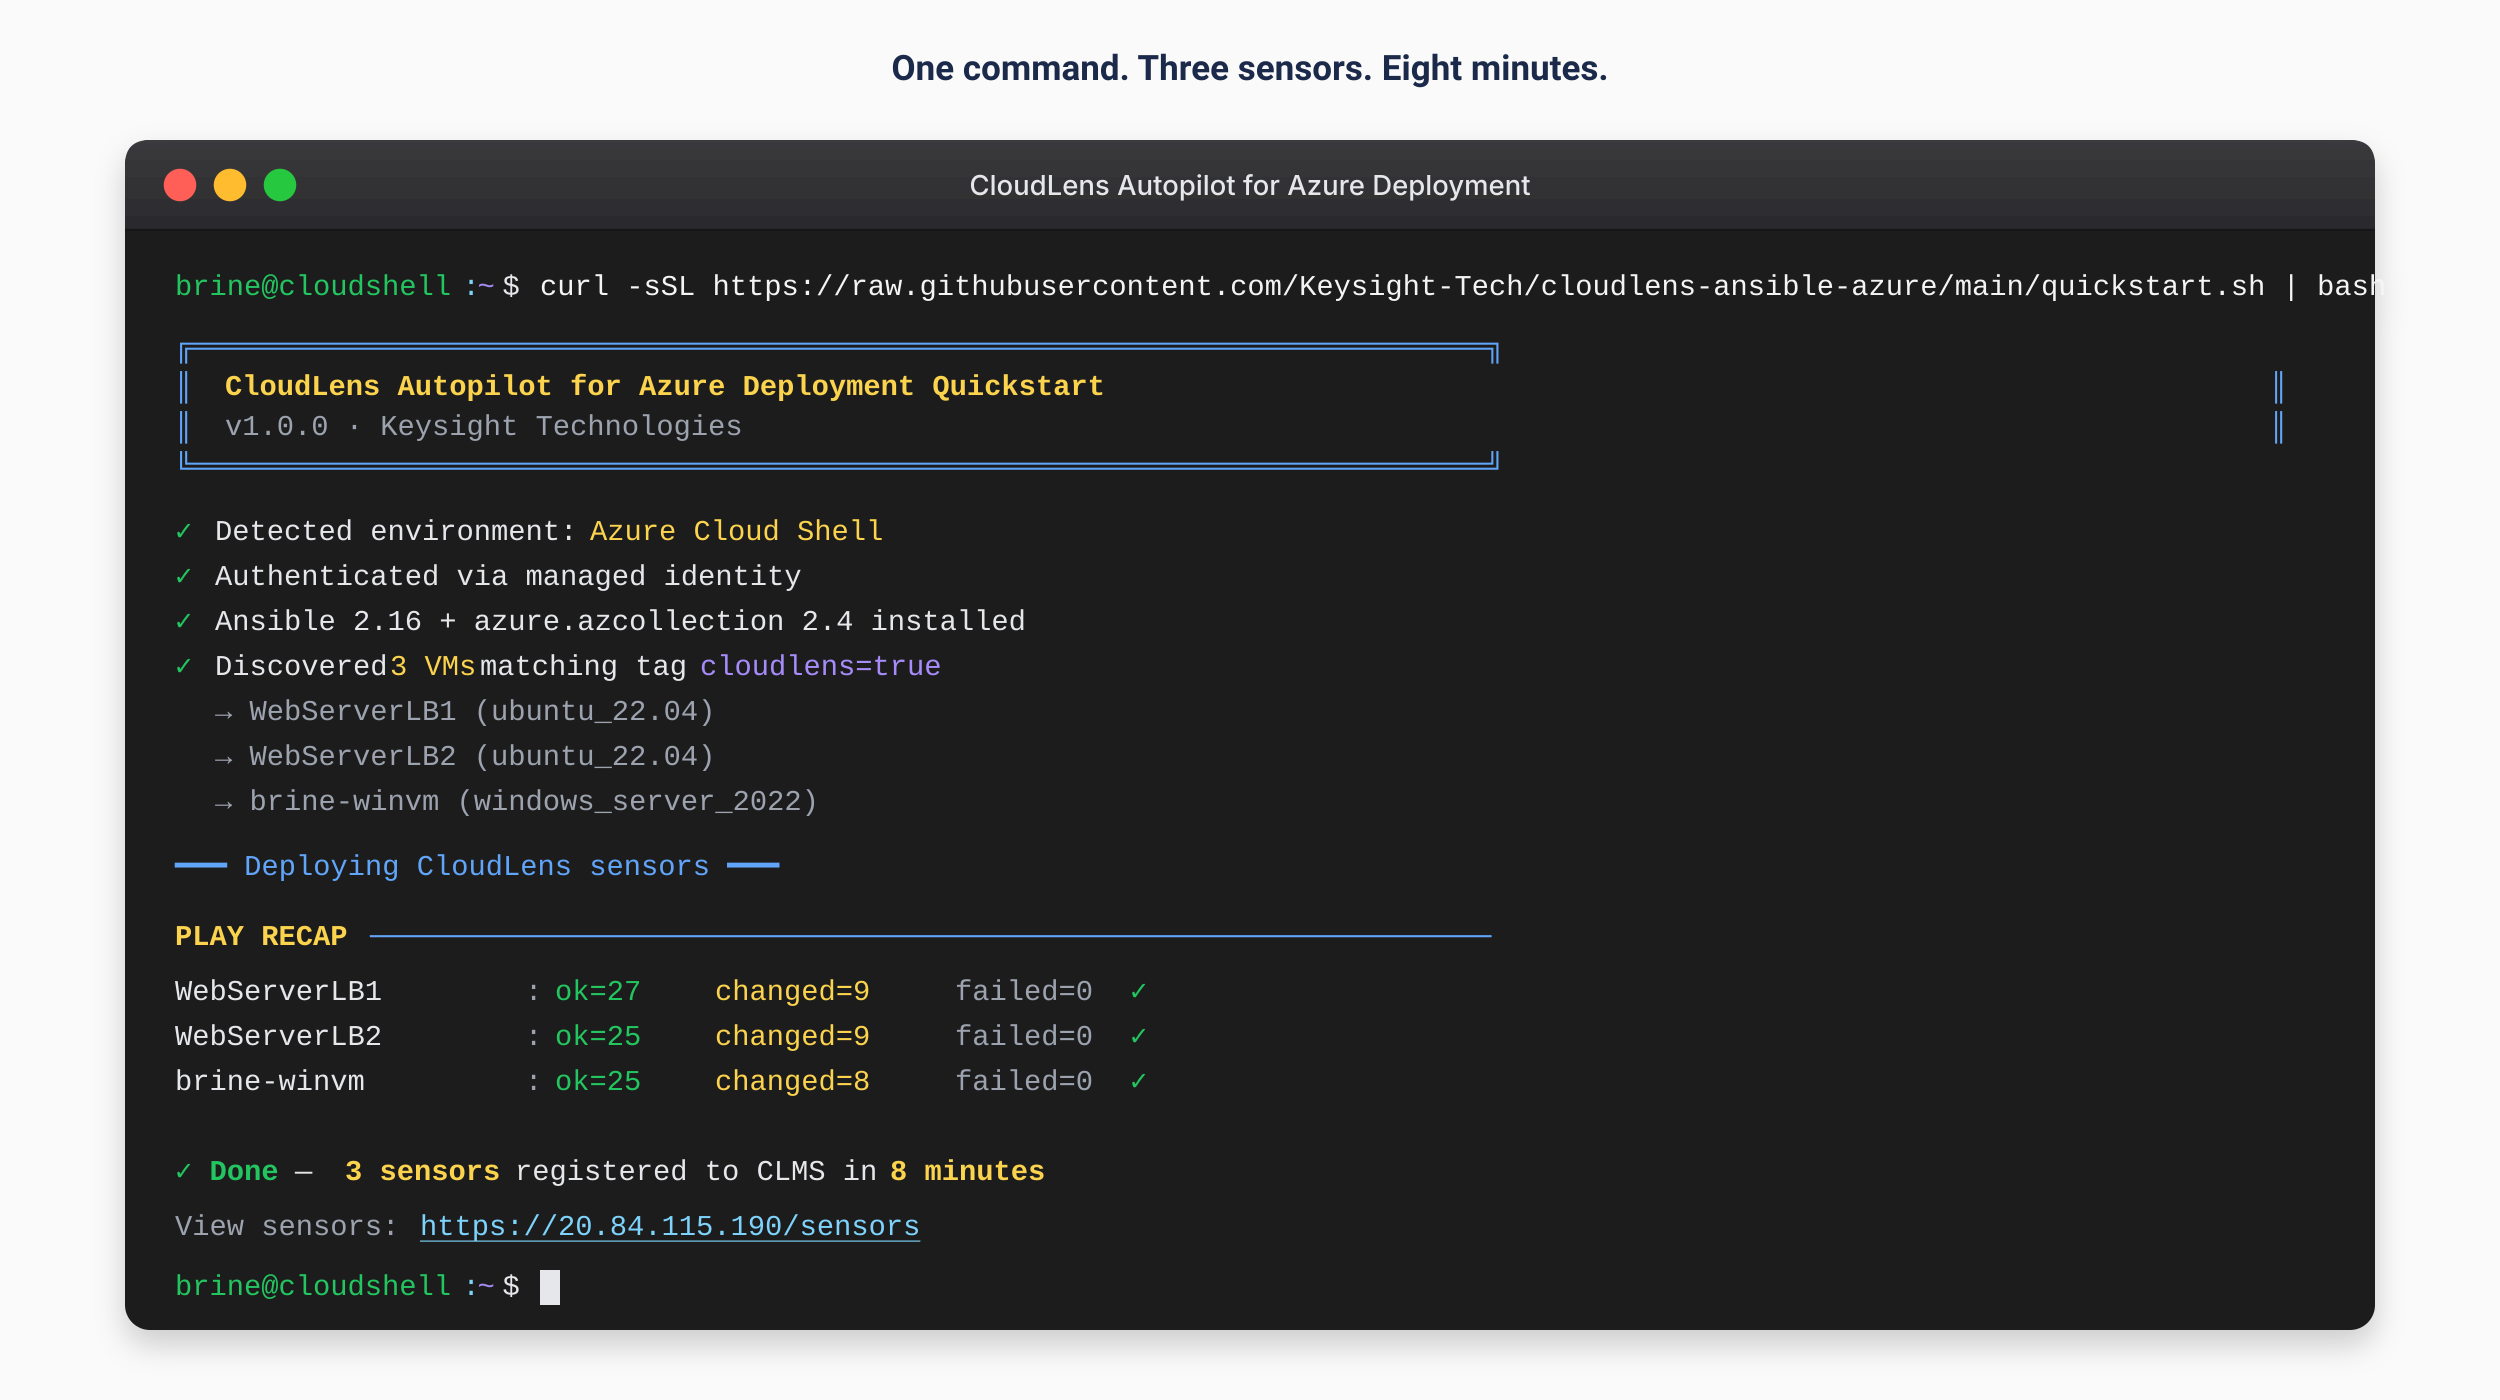
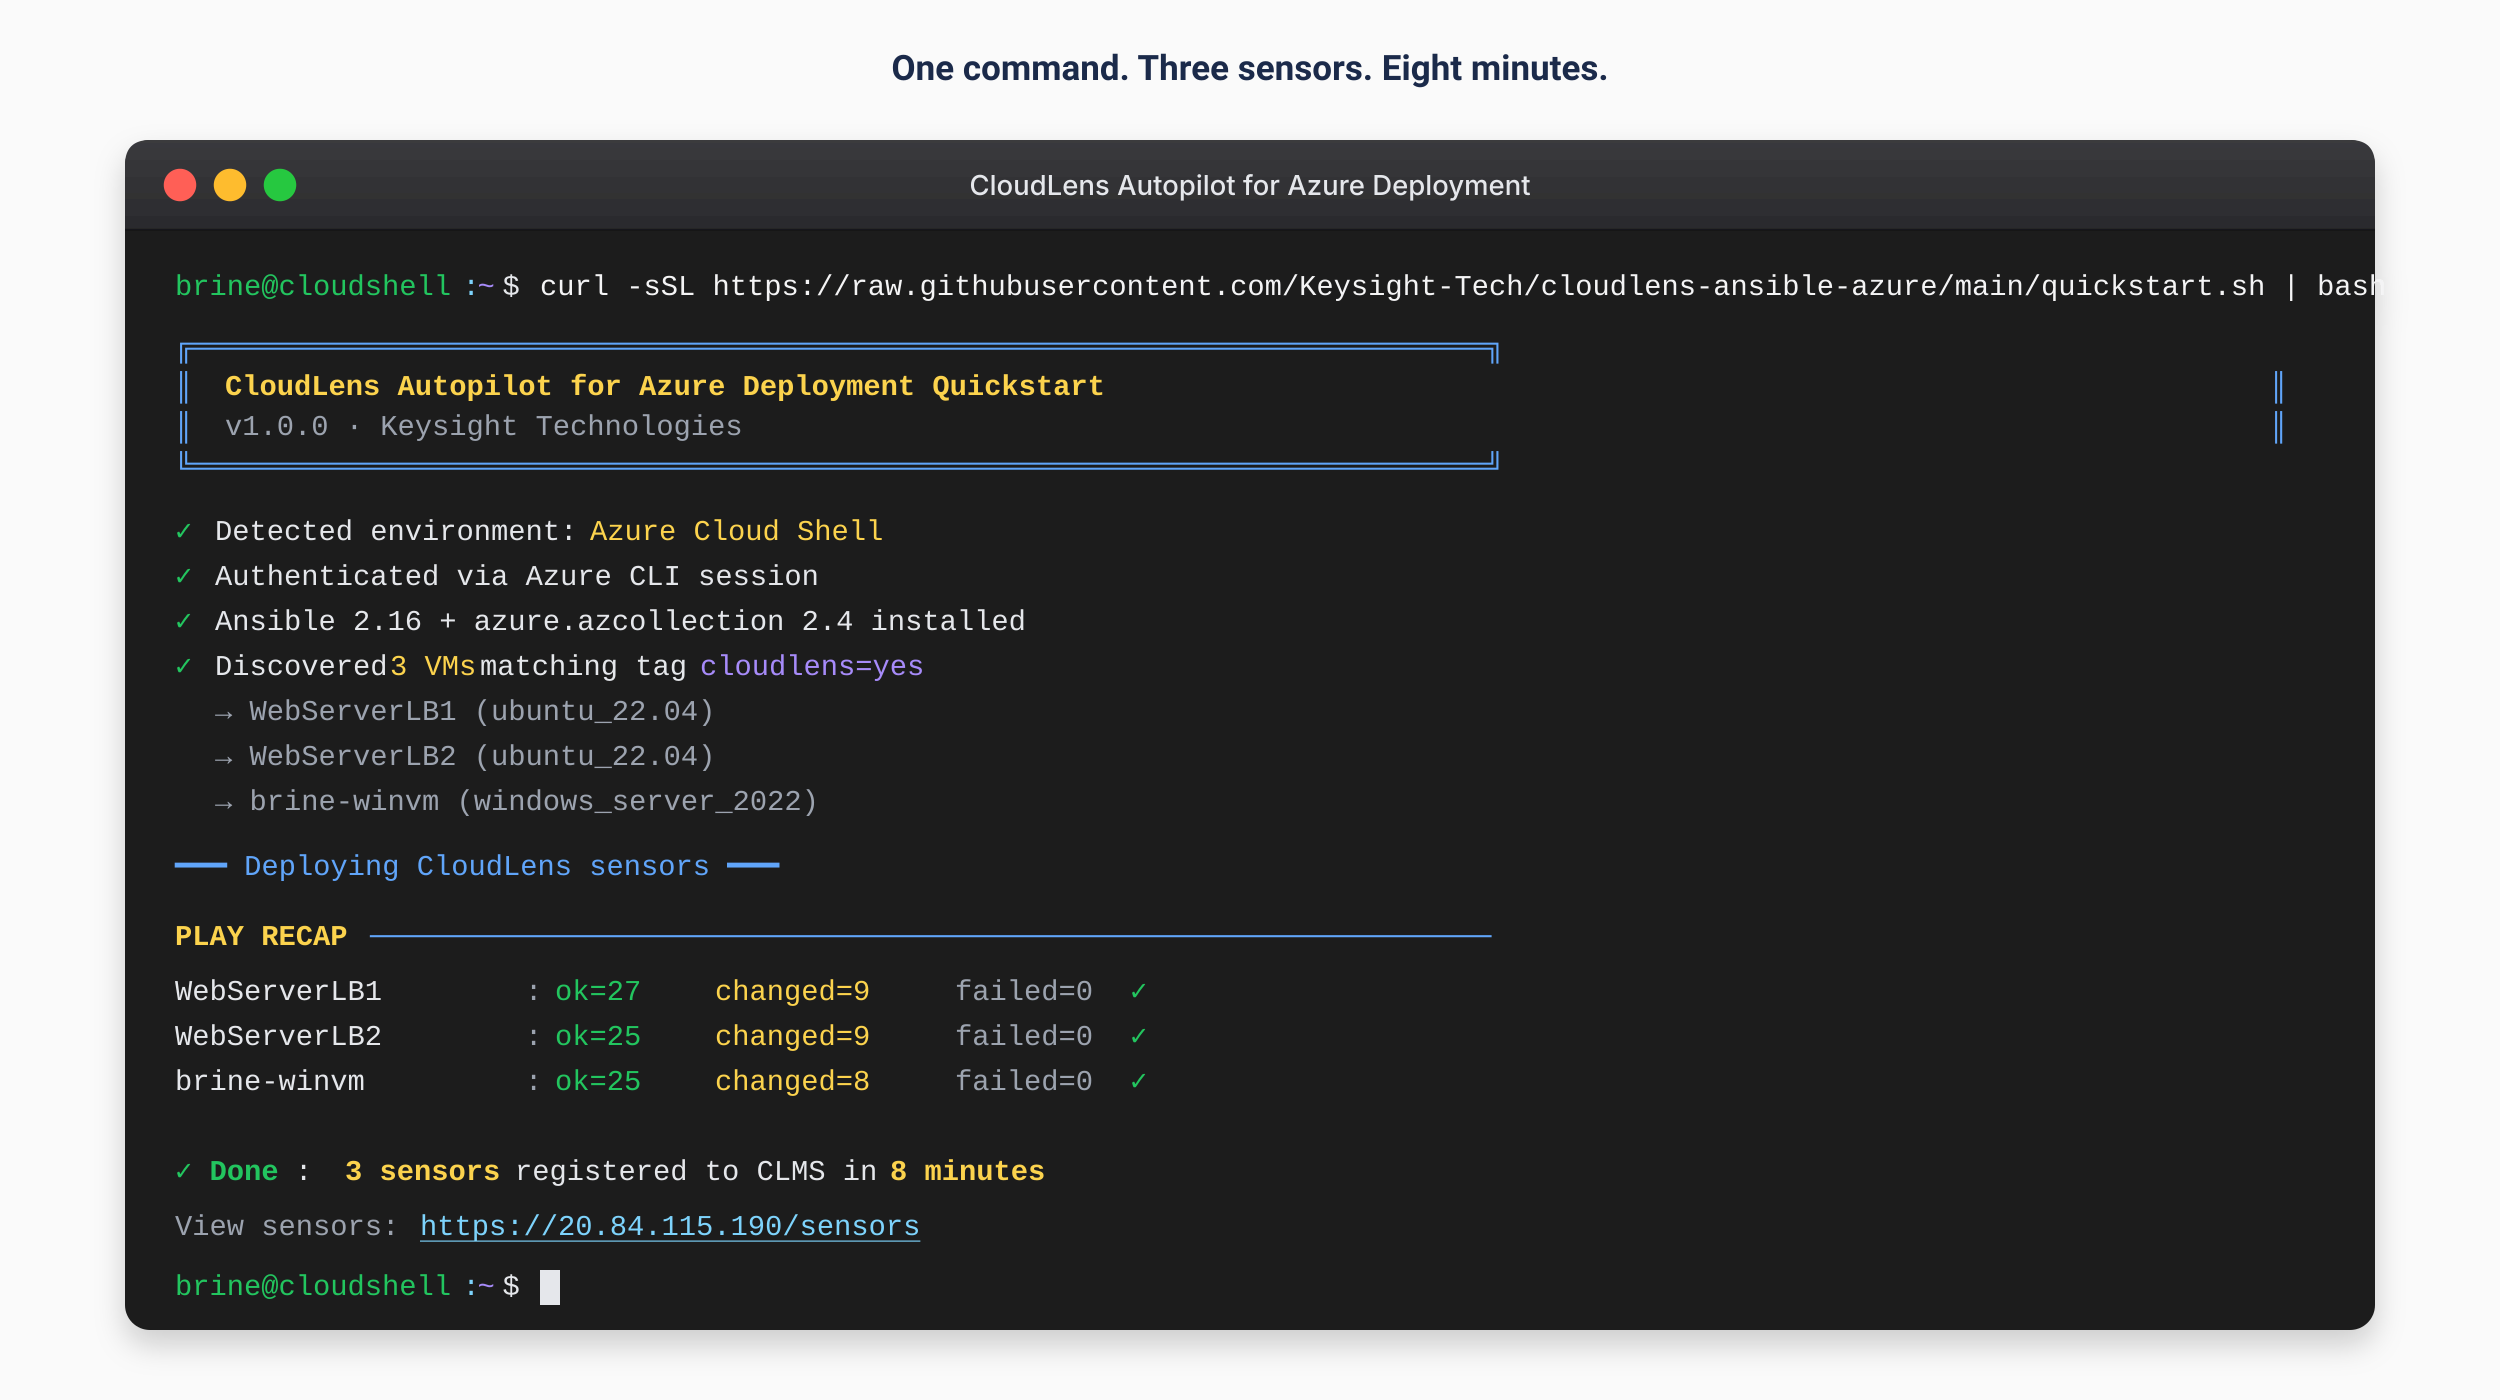
<svg xmlns="http://www.w3.org/2000/svg" viewBox="0 0 1000 560" font-family="system-ui, -apple-system, 'Segoe UI', Roboto, sans-serif" role="img" aria-labelledby="dd-title dd-desc">
  <defs>
    <style>
      .term-glow { transition: filter 0.3s ease; }
      .term-glow:hover { filter: drop-shadow(0 8px 24px rgba(0,120,212,0.25)); }
      .light-red:hover { fill: #FF7770; }
      .light-yellow:hover { fill: #FFD566; }
      .light-green:hover { fill: #5BE068; }
    </style>
    <filter id="terminal-shadow" x="-5%" y="-5%" width="110%" height="115%">
      <feDropShadow stdDeviation="6" dx="0" dy="6" flood-opacity="0.18" />
    </filter>
    <linearGradient id="titlebar-grad" x1="0" y1="0" x2="0" y2="1">
      <stop offset="0%" stop-color="#3A3A3D" />
      <stop offset="100%" stop-color="#2A2A2D" />
    </linearGradient>
    <clipPath id="curl-clip">
      <rect x="166" y="50" width="760" height="20">
        <animate attributeName="width" values="0;760;760;760;0" keyTimes="0;0.10;0.95;0.97;1" dur="30s" repeatCount="indefinite" />
      </rect>
    </clipPath>
  </defs>
  <rect width="1000" height="560" fill="#FAFAFA" />
  <text x="500" y="32" text-anchor="middle" font-size="14" font-weight="600" fill="#1B2A4A">One command. Three sensors. Eight minutes.</text>
  <g class="term-glow" filter="url(#terminal-shadow)" transform="translate(50,56)">
    <rect width="900" height="476" rx="10" fill="#1E1E1E" />
    <path d="M0 10 Q0 0 10 0 H890 Q900 0 900 10 V36 H0 Z" fill="url(#titlebar-grad)" />
    <line x1="0" y1="36" x2="900" y2="36" stroke="#000000" opacity="0.4" />
    <circle class="light-red" cx="22" cy="18" r="6.5" fill="#FF5F57" />
    <circle class="light-yellow" cx="42" cy="18" r="6.5" fill="#FEBC2E" />
    <circle class="light-green" cx="62" cy="18" r="6.5" fill="#28C840" />
    <text x="450" y="22" text-anchor="middle" font-size="11" font-weight="500" fill="#E5E7EB" font-family="system-ui, -apple-system, 'Segoe UI', sans-serif">CloudLens Autopilot for Azure Deployment</text>
    <g font-family="SF Mono, Menlo, Consolas, 'Liberation Mono', monospace" font-size="11.5">
      <text x="20" y="62" fill="#22C55E">brine@cloudshell</text>
      <text x="135" y="62" fill="#7DD3FC">:</text>
      <text x="141" y="62" fill="#A78BFA">~</text>
      <text x="151" y="62" fill="#E5E7EB">$ </text>
      <g clip-path="url(#curl-clip)">
        <text x="166" y="62" fill="#F4F4F5">curl -sSL https://raw.githubusercontent.com/Keysight-Tech/cloudlens-ansible-azure/main/quickstart.sh | bash</text>
      </g>
      <g opacity="1">
        <animate attributeName="opacity" values="0;0;1;1;0" keyTimes="0;0.11;0.13;0.95;1" dur="30s" repeatCount="indefinite" />
        <g fill="#60A5FA">
          <text x="20" y="86">╔═══════════════════════════════════════════════════════════════════════════╗</text>
          <text x="20" y="102">║</text>
          <text x="20" y="118">║</text>
          <text x="20" y="134">╚═══════════════════════════════════════════════════════════════════════════╝</text>
        </g>
        <text x="40" y="102" fill="#FCD34D" font-weight="600">CloudLens Autopilot for Azure Deployment Quickstart</text>
        <text x="40" y="118" fill="#9CA3AF">v1.0.0  ·  Keysight Technologies</text>
        <text x="858" y="102" fill="#60A5FA">║</text>
        <text x="858" y="118" fill="#60A5FA">║</text>
      </g>
      <g opacity="1">
        <animate attributeName="opacity" values="0;0;1;1;0" keyTimes="0;0.133;0.15;0.95;1" dur="30s" repeatCount="indefinite" />
        <text x="20" y="160" fill="#22C55E">✓</text>
        <text x="36" y="160" fill="#E5E7EB">Detected environment: </text>
        <text x="186" y="160" fill="#FCD34D">Azure Cloud Shell</text>
      </g>
      <g opacity="1">
        <animate attributeName="opacity" values="0;0;1;1;0" keyTimes="0;0.15;0.167;0.95;1" dur="30s" repeatCount="indefinite" />
        <text x="20" y="178" fill="#22C55E">✓</text>
-         <text x="36" y="178" fill="#E5E7EB">Authenticated via managed identity</text>
+         <text x="36" y="178" fill="#E5E7EB">Authenticated via Azure CLI session</text>
      </g>
      <g opacity="1">
        <animate attributeName="opacity" values="0;0;1;1;0" keyTimes="0;0.167;0.183;0.95;1" dur="30s" repeatCount="indefinite" />
        <text x="20" y="196" fill="#22C55E">✓</text>
        <text x="36" y="196" fill="#E5E7EB">Ansible 2.16 + azure.azcollection 2.4 installed</text>
      </g>
      <g opacity="1">
        <animate attributeName="opacity" values="0;0;1;1;0" keyTimes="0;0.183;0.20;0.95;1" dur="30s" repeatCount="indefinite" />
        <text x="20" y="214" fill="#22C55E">✓</text>
        <text x="36" y="214" fill="#E5E7EB">Discovered </text>
        <text x="106" y="214" fill="#FCD34D">3 VMs</text>
        <text x="142" y="214" fill="#E5E7EB"> matching tag </text>
-         <text x="230" y="214" fill="#A78BFA">cloudlens=true</text>
+         <text x="230" y="214" fill="#A78BFA">cloudlens=yes</text>
      </g>
      <g opacity="1">
        <animate attributeName="opacity" values="0;0;1;1;0" keyTimes="0;0.20;0.217;0.95;1" dur="30s" repeatCount="indefinite" />
        <text x="36" y="232" fill="#9CA3AF">  → WebServerLB1   (ubuntu_22.04)</text>
      </g>
      <g opacity="1">
        <animate attributeName="opacity" values="0;0;1;1;0" keyTimes="0;0.21;0.227;0.95;1" dur="30s" repeatCount="indefinite" />
        <text x="36" y="250" fill="#9CA3AF">  → WebServerLB2   (ubuntu_22.04)</text>
      </g>
      <g opacity="1">
        <animate attributeName="opacity" values="0;0;1;1;0" keyTimes="0;0.22;0.237;0.95;1" dur="30s" repeatCount="indefinite" />
        <text x="36" y="268" fill="#9CA3AF">  → brine-winvm    (windows_server_2022)</text>
      </g>
      <g opacity="1">
        <animate attributeName="opacity" values="0;0;1;1;0" keyTimes="0;0.233;0.25;0.95;1" dur="30s" repeatCount="indefinite" />
        <text x="20" y="294" fill="#60A5FA">━━━ Deploying CloudLens sensors ━━━</text>
      </g>
      <g opacity="1">
        <animate attributeName="opacity" values="0;0;1;1;0" keyTimes="0;0.25;0.267;0.95;1" dur="30s" repeatCount="indefinite" />
        <text x="20" y="322" fill="#FCD34D" font-weight="600">PLAY RECAP </text>
        <text x="98" y="322" fill="#60A5FA">─────────────────────────────────────────────────────────────────</text>
      </g>
      <g opacity="1">
        <animate attributeName="opacity" values="0;0;1;1;0" keyTimes="0;0.267;0.283;0.95;1" dur="30s" repeatCount="indefinite" />
        <text x="20" y="344" fill="#E5E7EB">WebServerLB1</text>
        <text x="160" y="344" fill="#9CA3AF">: </text>
        <text x="172" y="344" fill="#22C55E">ok=27</text>
        <text x="216" y="344" fill="#9CA3AF">   </text>
        <text x="236" y="344" fill="#FCD34D">changed=9</text>
        <text x="312" y="344" fill="#9CA3AF">   </text>
        <text x="332" y="344" fill="#9CA3AF">failed=0</text>
        <text x="402" y="344" fill="#22C55E" font-weight="600">  ✓</text>
      </g>
      <g opacity="1">
        <animate attributeName="opacity" values="0;0;1;1;0" keyTimes="0;0.283;0.30;0.95;1" dur="30s" repeatCount="indefinite" />
        <text x="20" y="362" fill="#E5E7EB">WebServerLB2</text>
        <text x="160" y="362" fill="#9CA3AF">: </text>
        <text x="172" y="362" fill="#22C55E">ok=25</text>
        <text x="236" y="362" fill="#FCD34D">changed=9</text>
        <text x="332" y="362" fill="#9CA3AF">failed=0</text>
        <text x="402" y="362" fill="#22C55E" font-weight="600">  ✓</text>
      </g>
      <g opacity="1">
        <animate attributeName="opacity" values="0;0;1;1;0" keyTimes="0;0.30;0.317;0.95;1" dur="30s" repeatCount="indefinite" />
        <text x="20" y="380" fill="#E5E7EB">brine-winvm</text>
        <text x="160" y="380" fill="#9CA3AF">: </text>
        <text x="172" y="380" fill="#22C55E">ok=25</text>
        <text x="236" y="380" fill="#FCD34D">changed=8</text>
        <text x="332" y="380" fill="#9CA3AF">failed=0</text>
        <text x="402" y="380" fill="#22C55E" font-weight="600">  ✓</text>
      </g>
      <g opacity="1">
        <animate attributeName="opacity" values="0;0;1;1;0" keyTimes="0;0.333;0.35;0.95;1" dur="30s" repeatCount="indefinite" />
        <text x="20" y="416" fill="#22C55E" font-weight="600">✓ Done</text>
-         <text x="68" y="416" fill="#E5E7EB"> — </text>
+         <text x="68" y="416" fill="#E5E7EB">: </text>
        <text x="88" y="416" fill="#FCD34D" font-weight="600">3 sensors</text>
        <text x="156" y="416" fill="#E5E7EB"> registered to CLMS in </text>
        <text x="306" y="416" fill="#FCD34D" font-weight="600">8 minutes</text>
      </g>
      <g opacity="1">
        <animate attributeName="opacity" values="0;0;1;1;0" keyTimes="0;0.35;0.367;0.95;1" dur="30s" repeatCount="indefinite" />
        <text x="20" y="438" fill="#9CA3AF">View sensors:  </text>
        <text x="118" y="438" fill="#7DD3FC" text-decoration="underline">https://20.84.115.190/sensors</text>
      </g>
      <g opacity="1">
        <animate attributeName="opacity" values="0;0;1;1;0" keyTimes="0;0.367;0.383;0.95;1" dur="30s" repeatCount="indefinite" />
        <text x="20" y="462" fill="#22C55E">brine@cloudshell</text>
        <text x="135" y="462" fill="#7DD3FC">:</text>
        <text x="141" y="462" fill="#A78BFA">~</text>
        <text x="151" y="462" fill="#E5E7EB">$ </text>
        <rect x="166" y="452" width="8" height="14" fill="#E5E7EB">
          <animate attributeName="opacity" values="1;0;1" dur="1s" repeatCount="indefinite" />
        </rect>
      </g>
    </g>
  </g>
</svg>
